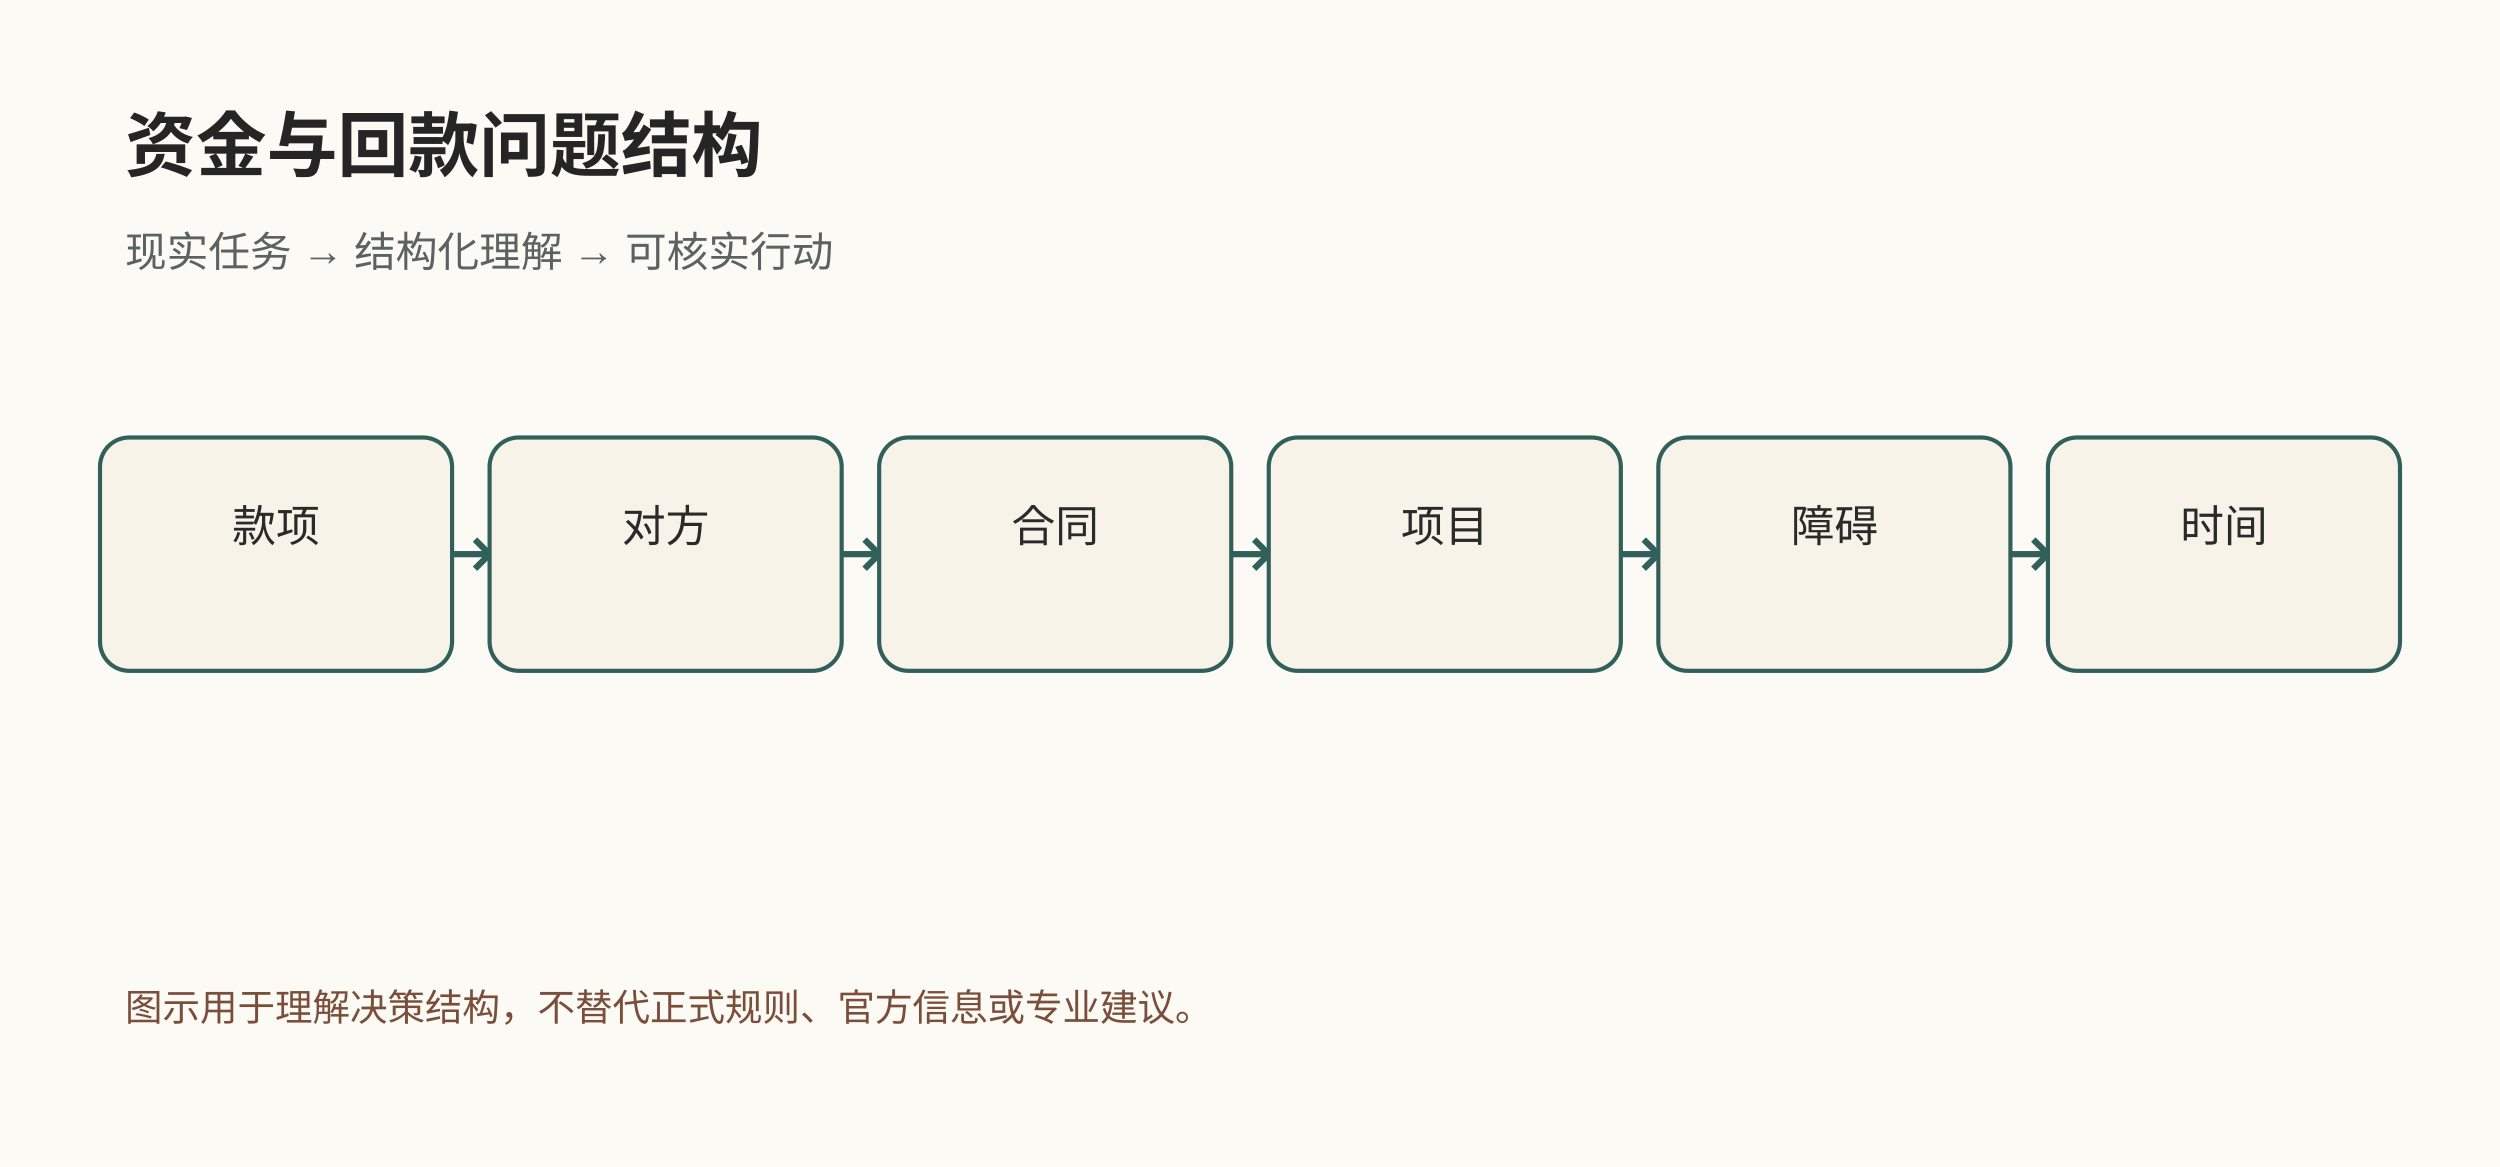
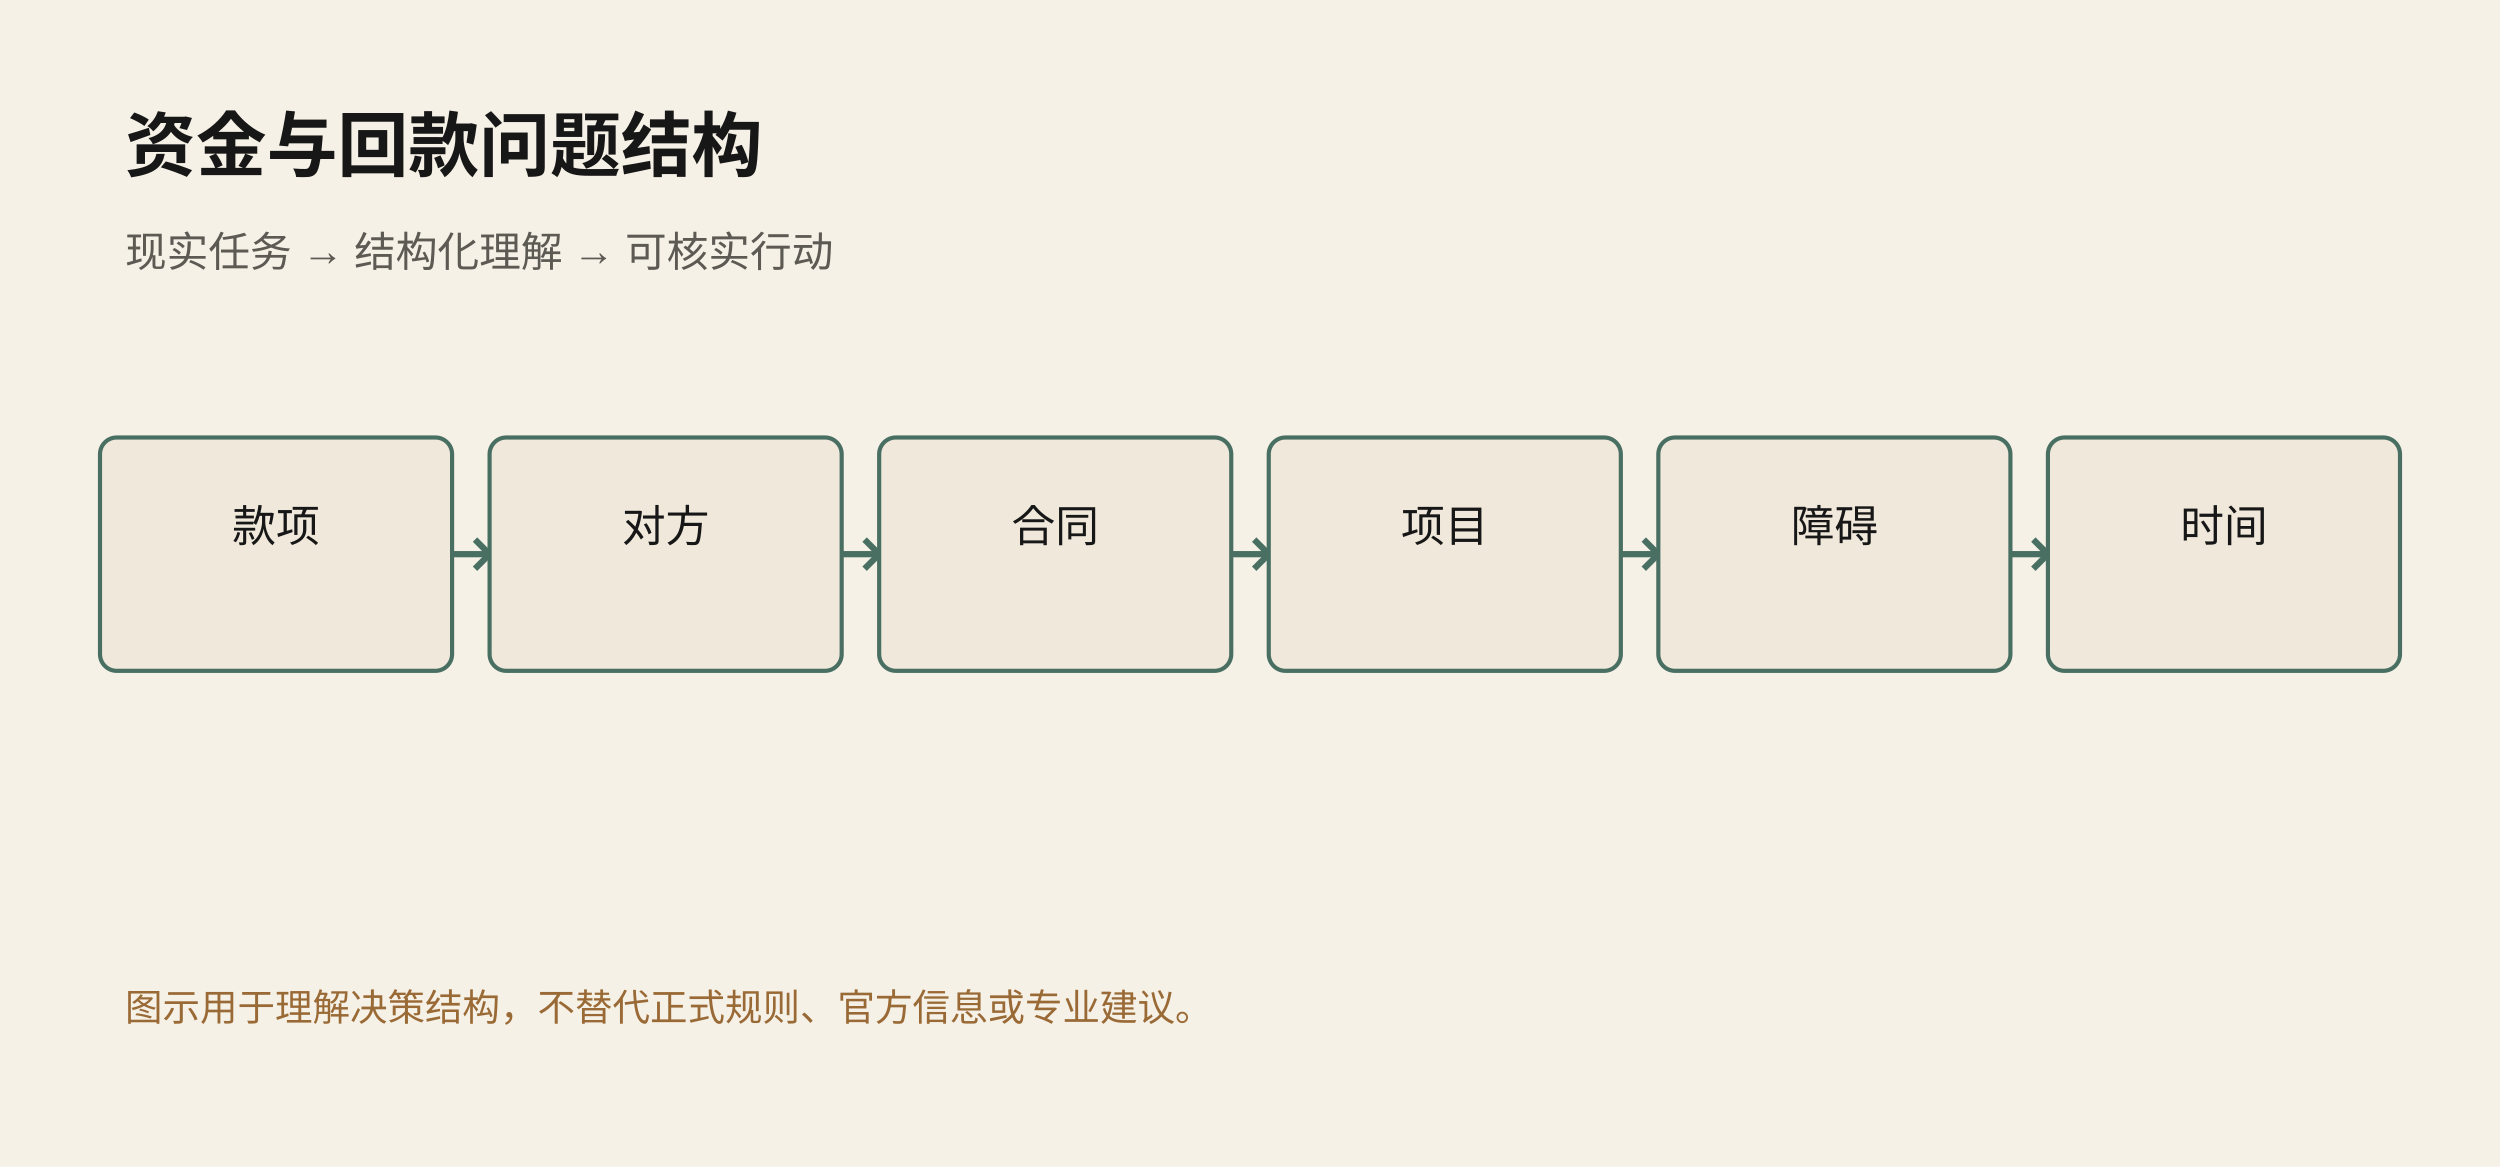
- <svg xmlns="http://www.w3.org/2000/svg" viewBox="0 0 1200 560">
-   <rect width="100%" height="100%" fill="#FCFAF4" />
-   <text x="60" y="82" font-size="34" font-weight="600" fill="#252525">资金与回款问题结构</text>
-   <text x="60" y="128" font-size="20" fill="#5B625F">现实任务 → 结构化理解 → 可核实行动</text>
-   <rect x="48" y="210" width="169" height="112" rx="14" fill="#F7F3E8" stroke="#315F5A" stroke-width="2" />
-   <text x="132.5" y="260" text-anchor="middle" font-size="21" fill="#2A2A2A">款项</text>
-   <line x1="217" y1="266" x2="235" y2="266" stroke="#315F5A" stroke-width="3" />
-   <path d="M 228 259 L 235 266 L 228 273" fill="none" stroke="#315F5A" stroke-width="3" />
-   <rect x="235" y="210" width="169" height="112" rx="14" fill="#F7F3E8" stroke="#315F5A" stroke-width="2" />
-   <text x="319.5" y="260" text-anchor="middle" font-size="21" fill="#2A2A2A">对方</text>
-   <line x1="404" y1="266" x2="422" y2="266" stroke="#315F5A" stroke-width="3" />
-   <path d="M 415 259 L 422 266 L 415 273" fill="none" stroke="#315F5A" stroke-width="3" />
-   <rect x="422" y="210" width="169" height="112" rx="14" fill="#F7F3E8" stroke="#315F5A" stroke-width="2" />
-   <text x="506.5" y="260" text-anchor="middle" font-size="21" fill="#2A2A2A">合同</text>
-   <line x1="591" y1="266" x2="609" y2="266" stroke="#315F5A" stroke-width="3" />
-   <path d="M 602 259 L 609 266 L 602 273" fill="none" stroke="#315F5A" stroke-width="3" />
-   <rect x="609" y="210" width="169" height="112" rx="14" fill="#F7F3E8" stroke="#315F5A" stroke-width="2" />
-   <text x="693.5" y="260" text-anchor="middle" font-size="21" fill="#2A2A2A">项目</text>
-   <line x1="778" y1="266" x2="796" y2="266" stroke="#315F5A" stroke-width="3" />
-   <path d="M 789 259 L 796 266 L 789 273" fill="none" stroke="#315F5A" stroke-width="3" />
-   <rect x="796" y="210" width="169" height="112" rx="14" fill="#F7F3E8" stroke="#315F5A" stroke-width="2" />
-   <text x="880.5" y="260" text-anchor="middle" font-size="21" fill="#2A2A2A">障碍</text>
-   <line x1="965" y1="266" x2="983" y2="266" stroke="#315F5A" stroke-width="3" />
-   <path d="M 976 259 L 983 266 L 976 273" fill="none" stroke="#315F5A" stroke-width="3" />
-   <rect x="983" y="210" width="169" height="112" rx="14" fill="#F7F3E8" stroke="#315F5A" stroke-width="2" />
-   <text x="1067.5" y="260" text-anchor="middle" font-size="21" fill="#2A2A2A">时间</text>
-   <text x="60" y="490" font-size="18" fill="#7A4E3A">图示用于理解决策结构，不替代正式规则、官方信息或专业建议。</text>
+ <svg xmlns="http://www.w3.org/2000/svg" data-visual-system="LIUYAO_VISUAL_SYSTEM_V1" data-style="modern-eastern-analytical" data-canonicalization="content-growth-visual-style-v1" viewBox="0 0 1200 560">
+   <rect width="100%" height="100%" fill="#F6F1E7" />
+   <text x="60" y="82" font-size="34" font-weight="600" fill="#171717">资金与回款问题结构</text>
+   <text x="60" y="128" font-size="20" fill="#5D5A54">现实任务 → 结构化理解 → 可核实行动</text>
+   <rect x="48" y="210" width="169" height="112" rx="8" fill="#EFE8DB" stroke="#496F63" stroke-width="2" />
+   <text x="132.5" y="260" text-anchor="middle" font-size="21" fill="#171717">款项</text>
+   <line x1="217" y1="266" x2="235" y2="266" stroke="#496F63" stroke-width="3" />
+   <path d="M 228 259 L 235 266 L 228 273" fill="none" stroke="#496F63" stroke-width="3" />
+   <rect x="235" y="210" width="169" height="112" rx="8" fill="#EFE8DB" stroke="#496F63" stroke-width="2" />
+   <text x="319.5" y="260" text-anchor="middle" font-size="21" fill="#171717">对方</text>
+   <line x1="404" y1="266" x2="422" y2="266" stroke="#496F63" stroke-width="3" />
+   <path d="M 415 259 L 422 266 L 415 273" fill="none" stroke="#496F63" stroke-width="3" />
+   <rect x="422" y="210" width="169" height="112" rx="8" fill="#EFE8DB" stroke="#496F63" stroke-width="2" />
+   <text x="506.5" y="260" text-anchor="middle" font-size="21" fill="#171717">合同</text>
+   <line x1="591" y1="266" x2="609" y2="266" stroke="#496F63" stroke-width="3" />
+   <path d="M 602 259 L 609 266 L 602 273" fill="none" stroke="#496F63" stroke-width="3" />
+   <rect x="609" y="210" width="169" height="112" rx="8" fill="#EFE8DB" stroke="#496F63" stroke-width="2" />
+   <text x="693.5" y="260" text-anchor="middle" font-size="21" fill="#171717">项目</text>
+   <line x1="778" y1="266" x2="796" y2="266" stroke="#496F63" stroke-width="3" />
+   <path d="M 789 259 L 796 266 L 789 273" fill="none" stroke="#496F63" stroke-width="3" />
+   <rect x="796" y="210" width="169" height="112" rx="8" fill="#EFE8DB" stroke="#496F63" stroke-width="2" />
+   <text x="880.5" y="260" text-anchor="middle" font-size="21" fill="#171717">障碍</text>
+   <line x1="965" y1="266" x2="983" y2="266" stroke="#496F63" stroke-width="3" />
+   <path d="M 976 259 L 983 266 L 976 273" fill="none" stroke="#496F63" stroke-width="3" />
+   <rect x="983" y="210" width="169" height="112" rx="8" fill="#EFE8DB" stroke="#496F63" stroke-width="2" />
+   <text x="1067.5" y="260" text-anchor="middle" font-size="21" fill="#171717">时间</text>
+   <text x="60" y="490" font-size="18" fill="#9A6A36">图示用于理解决策结构，不替代正式规则、官方信息或专业建议。</text>
</svg>
